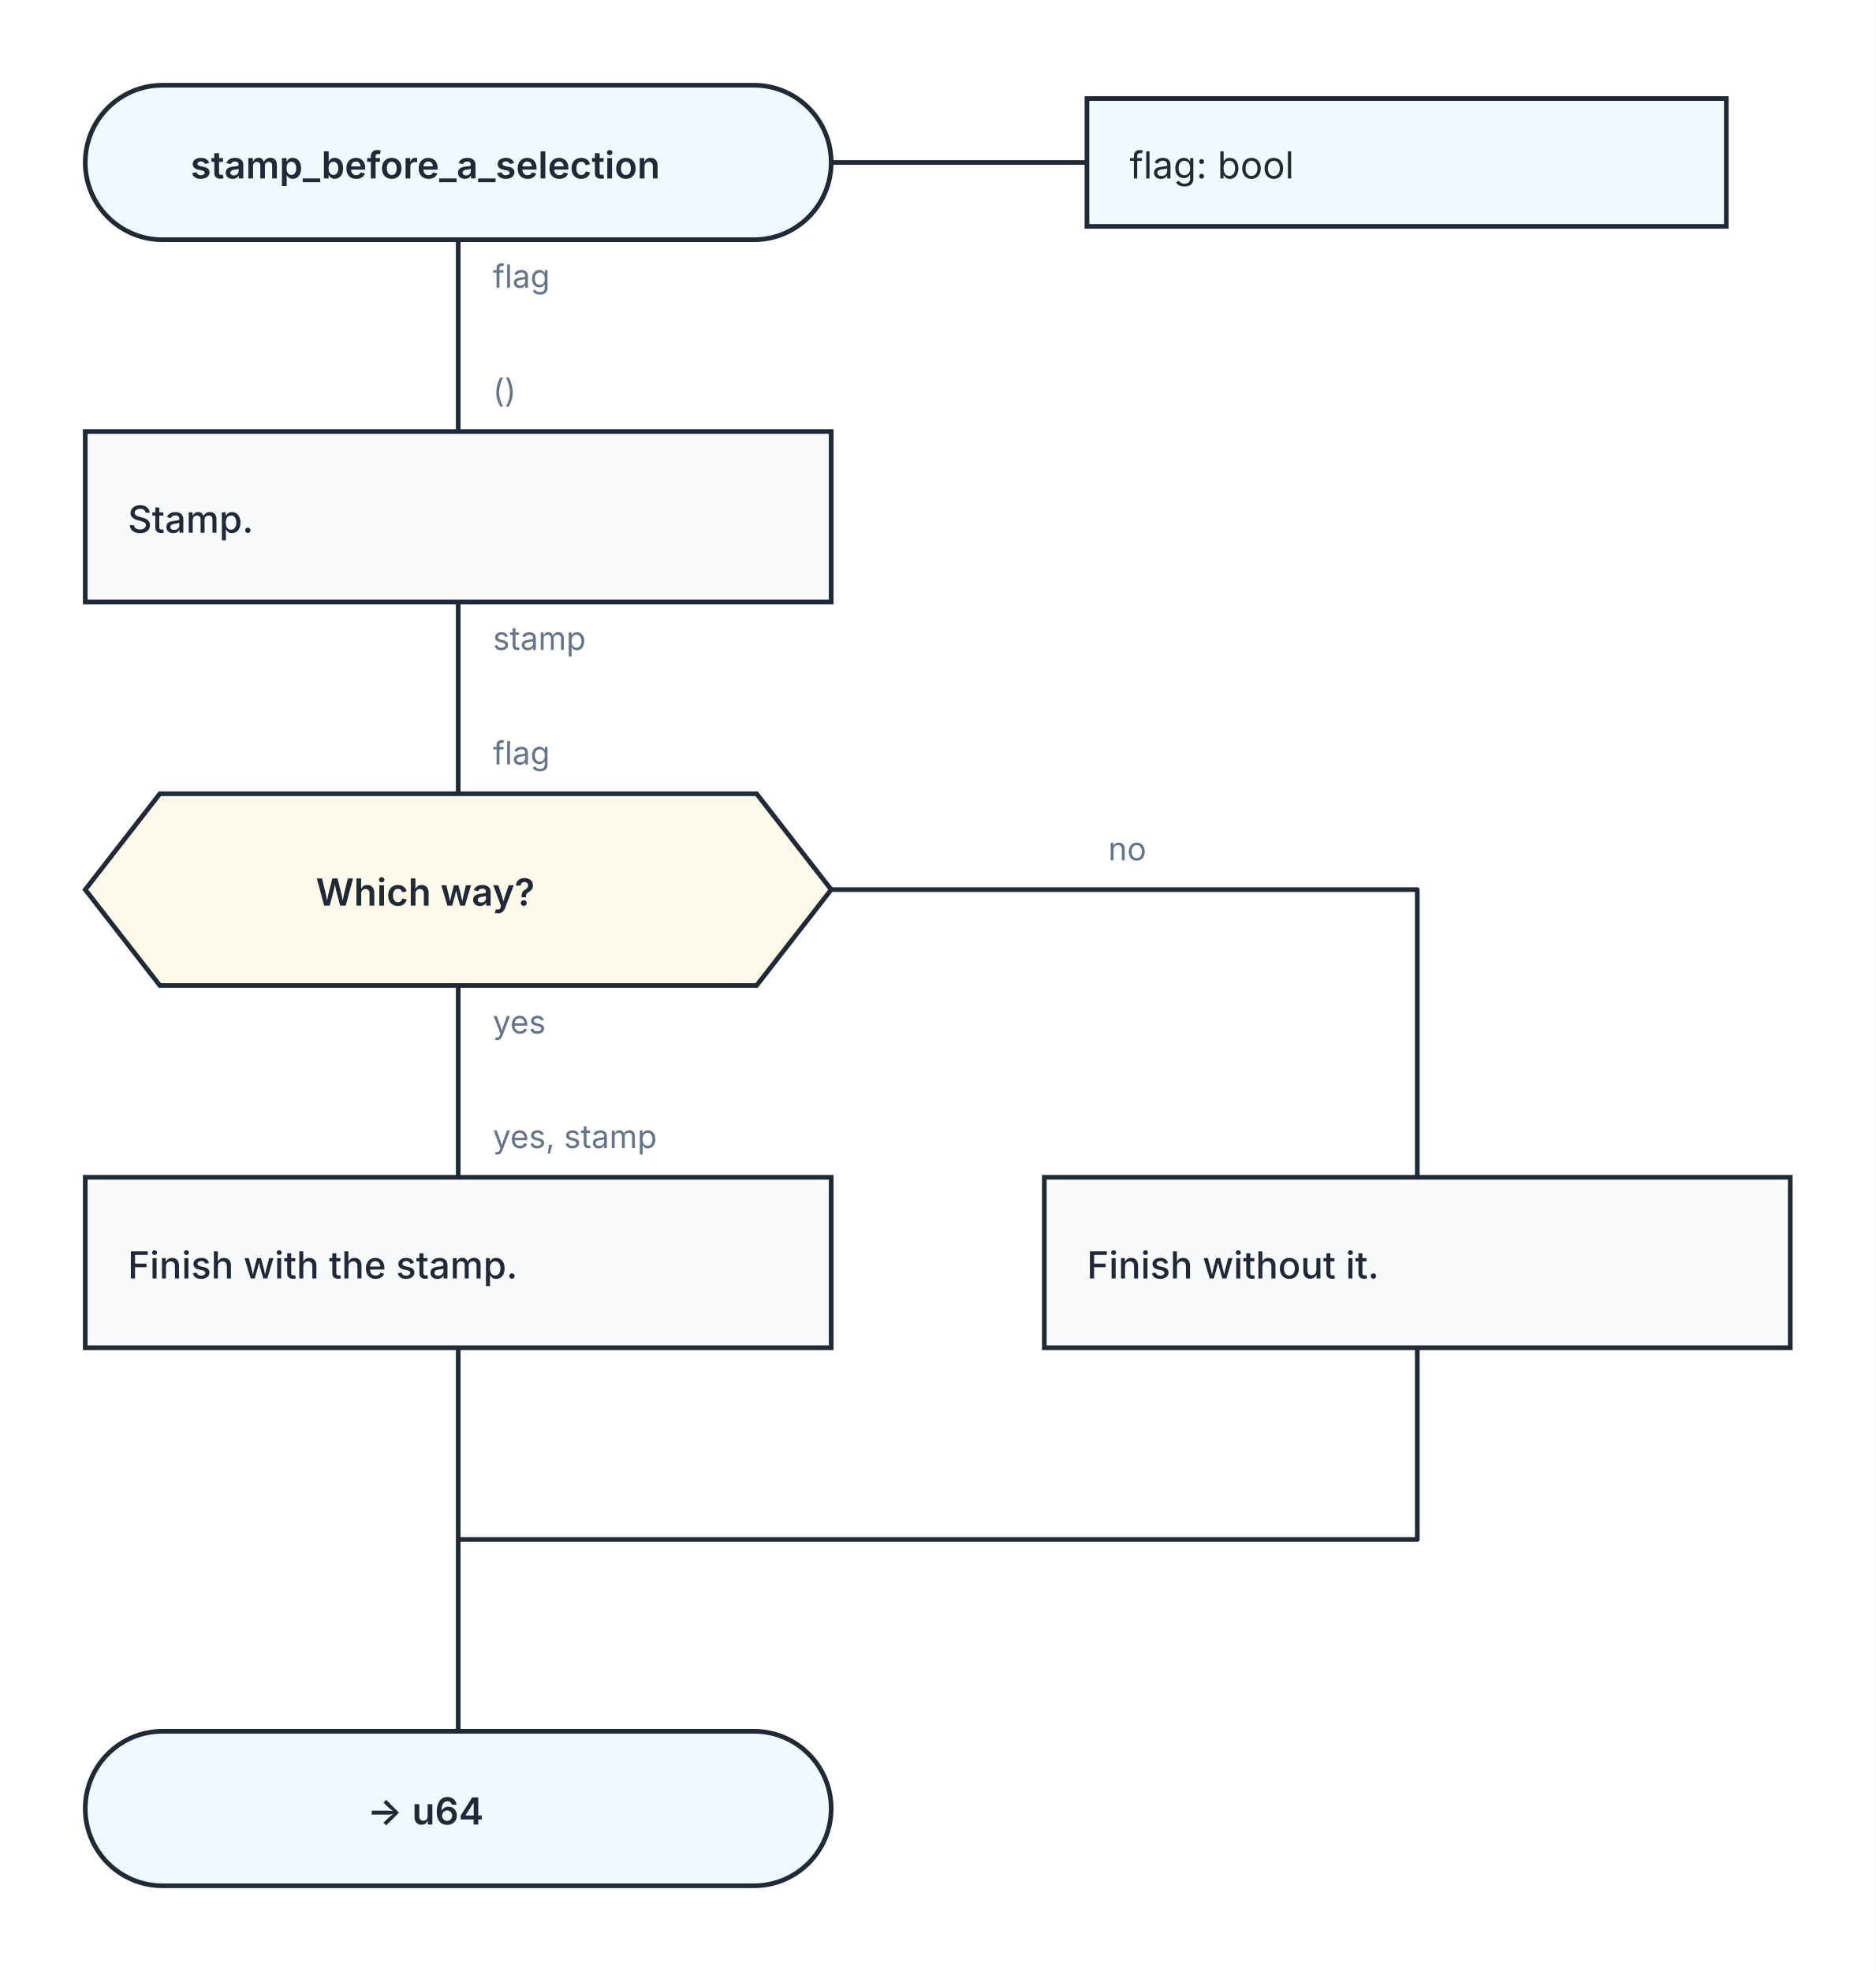
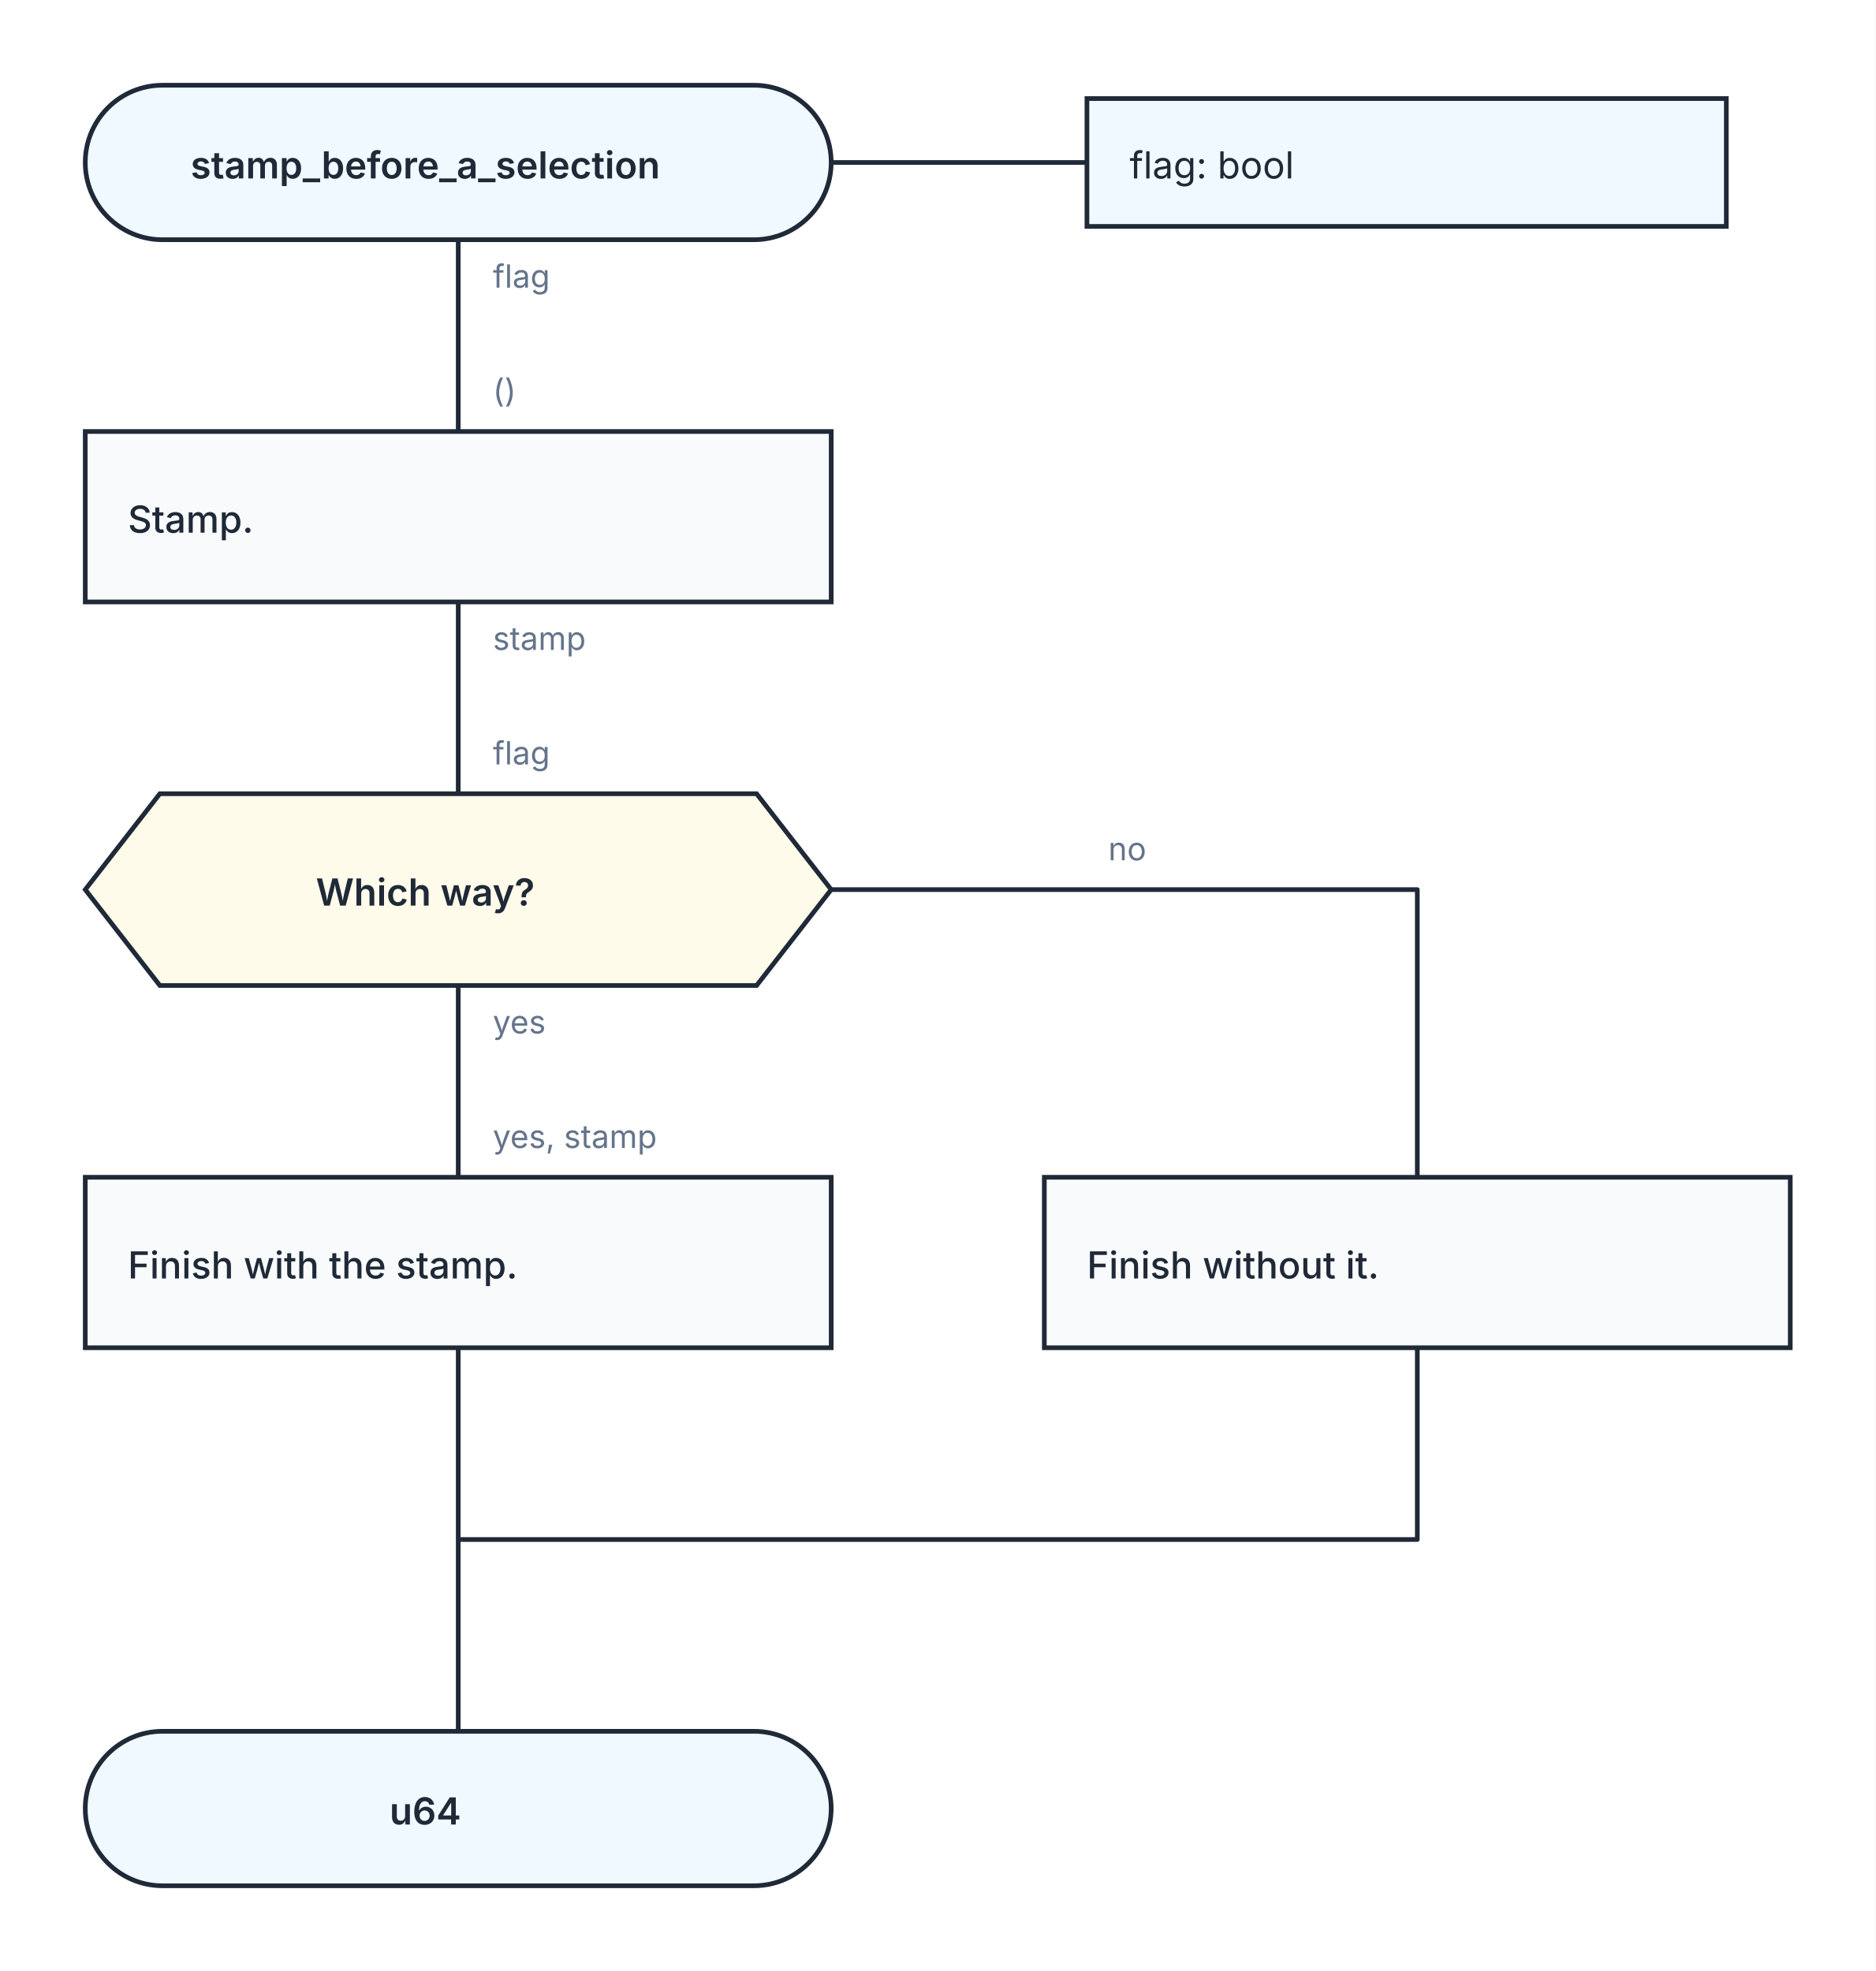
<svg xmlns="http://www.w3.org/2000/svg" width="704" height="740" viewBox="0 0 704 740" role="img" aria-labelledby="kaalang-title" aria-describedby="kaalang-description">
  <defs>
    <style>
      svg { color: #1f2937; font-family: Inter, ui-sans-serif, system-ui, -apple-system, BlinkMacSystemFont, "Segoe UI", sans-serif; text-rendering: optimizeLegibility; }
      .connection { fill: none; stroke: currentColor; stroke-width: 1.75; stroke-linecap: square; stroke-linejoin: round; }
      .connection-label { fill: #64748b; font-size: 12px; font-weight: 400; paint-order: stroke; stroke: #ffffff; stroke-width: 5px; stroke-linejoin: round; text-anchor: start; }
      .branch-label { fill: currentColor; font-weight: 500; }
      .parameter-link { fill: none; stroke: currentColor; stroke-width: 1.75; }
      .node-shape { fill: #ffffff; stroke: currentColor; stroke-width: 1.75; }
      .start .node-shape, .end .node-shape, .parameter-panel .node-shape { fill: #f0f9ff; }
      .action .node-shape { fill: #f8fafc; }
      .question .node-shape { fill: #fffbeb; }
      .select .node-shape, .case .node-shape { fill: #f5f3ff; }
      .label { fill: currentColor; font-size: 14px; text-anchor: middle; }
      .start .label, .question .label, .select .label, .case .label, .end .label { font-weight: 600; }
      .action .label { font-weight: 500; text-anchor: start; }
      .parameter-panel .label { font-weight: 400; text-anchor: start; }
    </style>
  </defs>
  <rect width="100%" height="100%" fill="#ffffff" />
  <g class="connections">
    <path class="connection" d="       M 172 90 L 172 162       M 172 226 L 172 298       M 172 370 L 172 442       M 312 334 L 532 334 L 532 442       M 172 506 L 172 578       M 532 506 L 532 578 L 172 578       M 172 578 L 172 650     " />
    <text class="connection-label" x="416" y="323" xml:space="preserve">
      <tspan x="416" dy="0">no</tspan>
    </text>
    <text class="connection-label" x="185" y="108" xml:space="preserve">
      <tspan x="185" dy="0">flag</tspan>
    </text>
    <text class="connection-label" x="185" y="244" xml:space="preserve">
      <tspan x="185" dy="0">stamp</tspan>
    </text>
    <text class="connection-label" x="185" y="388" xml:space="preserve">
      <tspan x="185" dy="0">yes</tspan>
    </text>
    <text class="connection-label" x="185" y="151" xml:space="preserve">
      <tspan x="185" dy="0">()</tspan>
    </text>
    <text class="connection-label" x="185" y="287" xml:space="preserve">
      <tspan x="185" dy="0">flag</tspan>
    </text>
    <text class="connection-label" x="185" y="431" xml:space="preserve">
      <tspan x="185" dy="0">yes, stamp</tspan>
    </text>
  </g>
  <g class="nodes">
    <path class="parameter-link" d="M 312 61 L 408 61" />
    <g class="parameter-panel" transform="translate(528 61)">
      <rect class="node-shape" x="-120" y="-24" width="240" height="48" />
      <text class="label" x="-104" y="6" xml:space="preserve">
        <tspan x="-104" dy="0">flag: bool</tspan>
      </text>
    </g>
    <g class="node start" transform="translate(172 61)">
      <rect class="node-shape" x="-140" y="-29" width="280" height="58" rx="29" />
      <text class="label" y="6" xml:space="preserve">
        <tspan x="0" dy="0">stamp_before_a_selection</tspan>
      </text>
    </g>
    <g class="node action" transform="translate(172 194)">
      <rect class="node-shape" x="-140" y="-32" width="280" height="64" />
      <text class="label" y="6" xml:space="preserve">
        <tspan x="-124" dy="0">Stamp.</tspan>
      </text>
    </g>
    <g class="node question" transform="translate(172 334)">
      <polygon class="node-shape" points="-112,-36 112,-36 140,0 112,36 -112,36 -140,0" />
      <text class="label" y="6" xml:space="preserve">
        <tspan x="0" dy="0">Which way?</tspan>
      </text>
    </g>
    <g class="node action" transform="translate(172 474)">
      <rect class="node-shape" x="-140" y="-32" width="280" height="64" />
      <text class="label" y="6" xml:space="preserve">
        <tspan x="-124" dy="0">Finish with the stamp.</tspan>
      </text>
    </g>
    <g class="node action" transform="translate(532 474)">
      <rect class="node-shape" x="-140" y="-32" width="280" height="64" />
      <text class="label" y="6" xml:space="preserve">
        <tspan x="-124" dy="0">Finish without it.</tspan>
      </text>
    </g>
    <g class="node end" transform="translate(172 679)">
      <rect class="node-shape" x="-140" y="-29" width="280" height="58" rx="29" />
      <text class="label" y="6" xml:space="preserve">
-         <tspan x="0" dy="0">-&gt; u64</tspan>
+         <tspan x="0" dy="0">u64</tspan>
      </text>
    </g>
  </g>
</svg>
